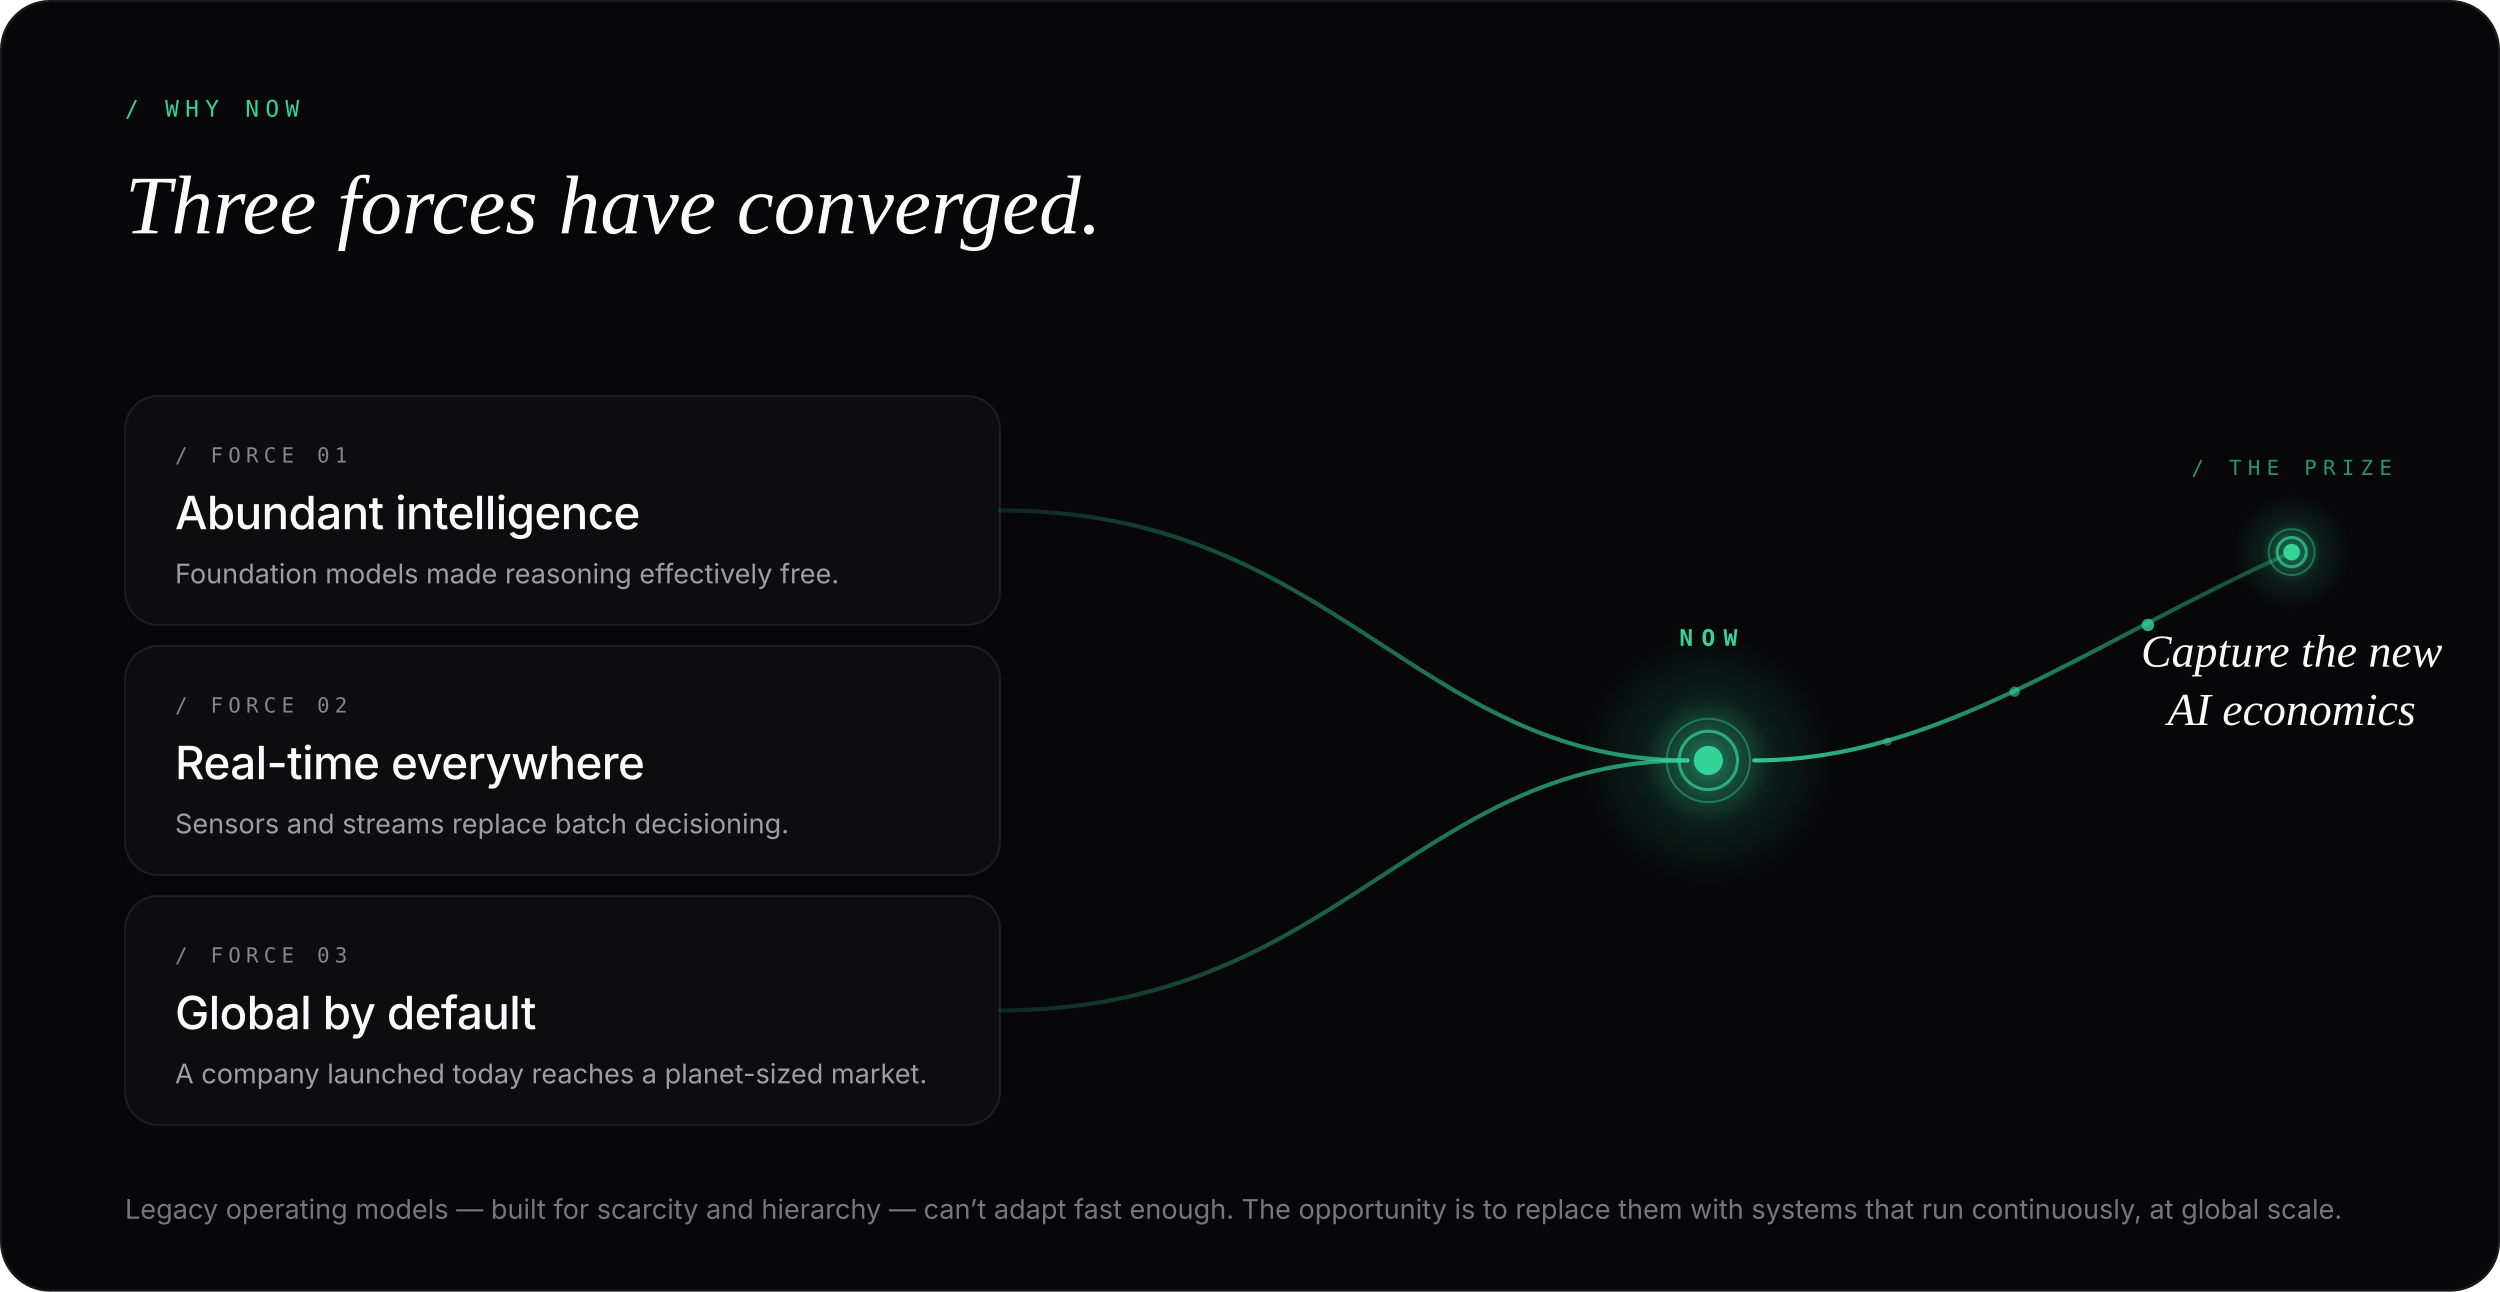
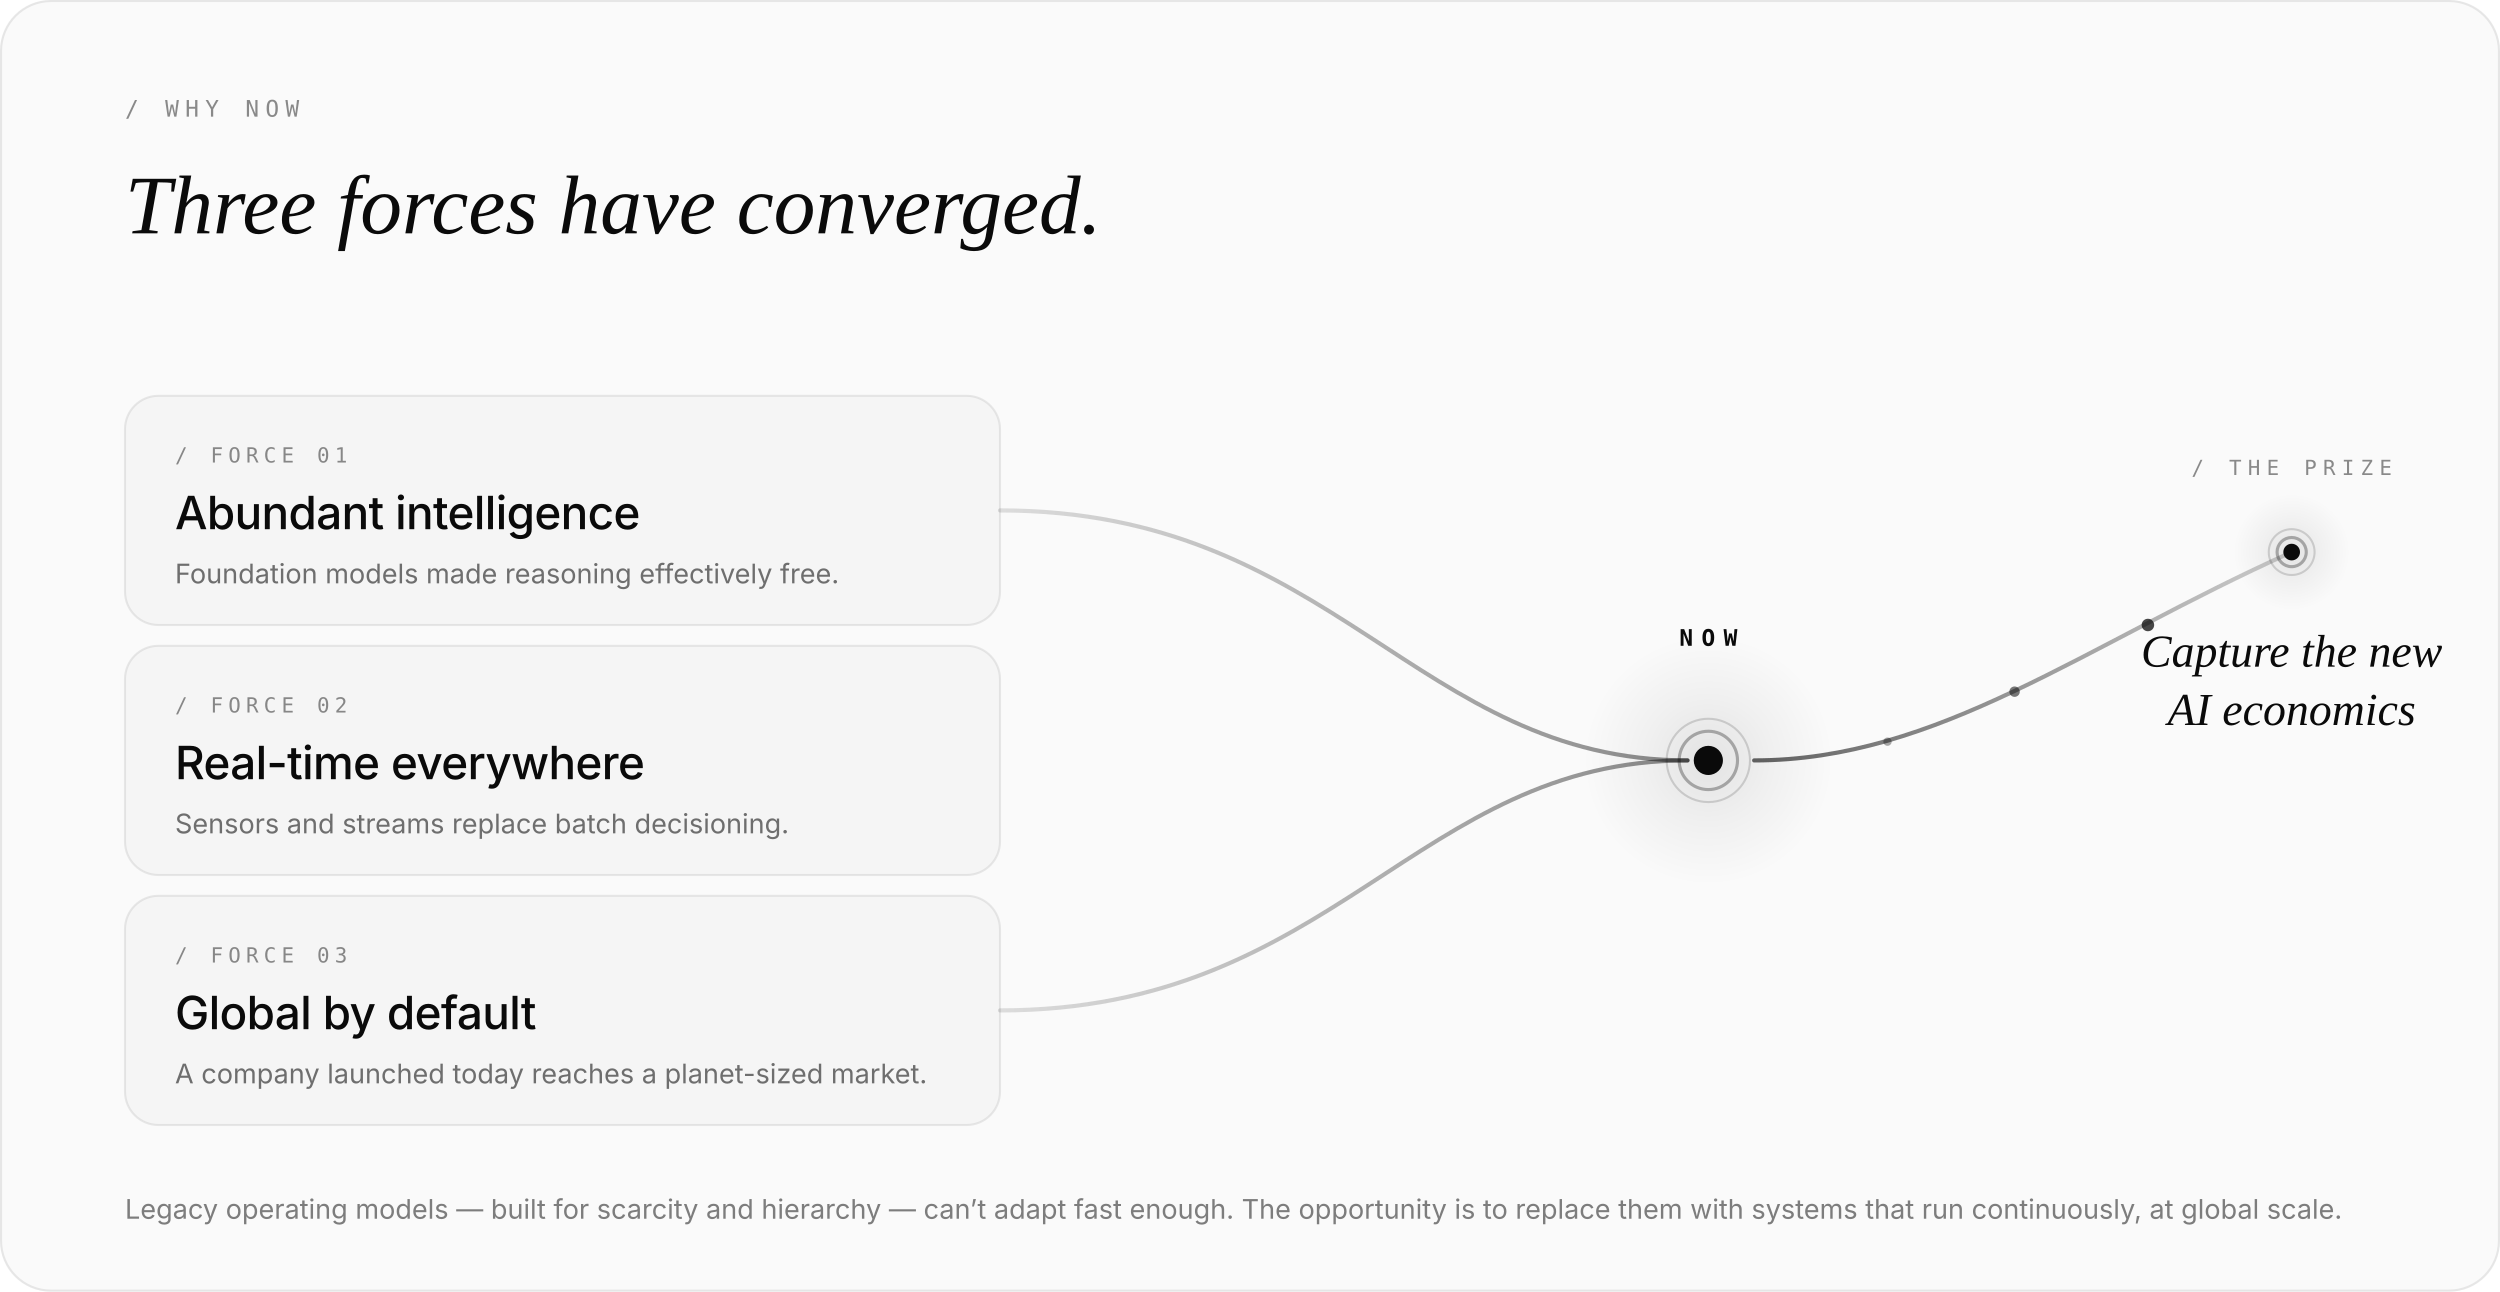
<svg xmlns="http://www.w3.org/2000/svg" viewBox="0 0 1200 620" role="img" aria-label="Why now — three forces converging">
  <defs>
    <style>
      .sans { font-family: 'Inter', 'Segoe UI', system-ui, -apple-system, sans-serif; }
      .mono { font-family: 'JetBrains Mono', ui-monospace, 'SFMono-Regular', Consolas, monospace; }
      .serif { font-family: 'Instrument Serif', Georgia, 'Times New Roman', serif; }
    </style>
    <radialGradient id="convergeGlow" cx="50%" cy="50%" r="50%">
-       <stop offset="0" stop-color="rgba(52,211,153,0.55)" />
-       <stop offset="0.5" stop-color="rgba(52,211,153,0.12)" />
-       <stop offset="1" stop-color="rgba(52,211,153,0)" />
+       <stop offset="0" stop-color="rgba(0,0,0,0.09)" />
+       <stop offset="0.5" stop-color="rgba(0,0,0,0.04)" />
+       <stop offset="1" stop-color="rgba(0,0,0,0)" />
    </radialGradient>
    <linearGradient id="fadeIn" x1="0" y1="0" x2="1" y2="0">
-       <stop offset="0" stop-color="rgba(52,211,153,0.15)" />
-       <stop offset="1" stop-color="rgba(52,211,153,0.75)" />
+       <stop offset="0" stop-color="rgba(0,0,0,0.12)" />
+       <stop offset="1" stop-color="rgba(0,0,0,0.45)" />
    </linearGradient>
    <linearGradient id="outRay" x1="0" y1="0" x2="1" y2="0">
-       <stop offset="0" stop-color="rgba(52,211,153,0.9)" />
-       <stop offset="1" stop-color="rgba(52,211,153,0.3)" />
+       <stop offset="0" stop-color="rgba(0,0,0,0.6)" />
+       <stop offset="1" stop-color="rgba(0,0,0,0.18)" />
    </linearGradient>
  </defs>
-   <rect width="1200" height="620" fill="#070709" rx="24" />
-   <rect x="0.5" y="0.5" width="1199" height="619" rx="24" fill="none" stroke="rgba(255,255,255,0.08)" />
+   <rect width="1200" height="620" fill="#fafafa" rx="24" />
+   <rect x="0.5" y="0.5" width="1199" height="619" rx="24" fill="none" stroke="rgba(0,0,0,0.08)" />
  <g class="mono">
-     <text x="60" y="56" fill="#34d399" font-size="11" letter-spacing="3">/ WHY NOW</text>
+     <text x="60" y="56" fill="rgba(0,0,0,0.45)" font-size="11" letter-spacing="3">/ WHY NOW</text>
  </g>
  <g class="serif">
-     <text x="60" y="112" fill="#fafafa" font-size="40" font-style="italic">Three forces have converged.</text>
+     <text x="60" y="112" fill="#0a0a0a" font-size="40" font-style="italic">Three forces have converged.</text>
  </g>
  <g>
-     <rect x="60" y="190" width="420" height="110" rx="16" fill="rgba(255,255,255,0.025)" stroke="rgba(255,255,255,0.08)" />
+     <rect x="60" y="190" width="420" height="110" rx="16" fill="rgba(0,0,0,0.02)" stroke="rgba(0,0,0,0.08)" />
    <g class="mono">
-       <text x="84" y="222" fill="rgba(255,255,255,0.5)" font-size="10" letter-spacing="2.5">/ FORCE 01</text>
+       <text x="84" y="222" fill="rgba(0,0,0,0.45)" font-size="10" letter-spacing="2.5">/ FORCE 01</text>
    </g>
    <g class="sans">
-       <text x="84" y="254" fill="#fafafa" font-size="22" font-weight="500" letter-spacing="-0.3">Abundant intelligence</text>
-       <text x="84" y="280" fill="rgba(255,255,255,0.6)" font-size="13">Foundation models made reasoning effectively free.</text>
+       <text x="84" y="254" fill="#0a0a0a" font-size="22" font-weight="500" letter-spacing="-0.3">Abundant intelligence</text>
+       <text x="84" y="280" fill="rgba(0,0,0,0.55)" font-size="13">Foundation models made reasoning effectively free.</text>
    </g>
  </g>
  <g>
-     <rect x="60" y="310" width="420" height="110" rx="16" fill="rgba(255,255,255,0.025)" stroke="rgba(255,255,255,0.08)" />
+     <rect x="60" y="310" width="420" height="110" rx="16" fill="rgba(0,0,0,0.02)" stroke="rgba(0,0,0,0.08)" />
    <g class="mono">
-       <text x="84" y="342" fill="rgba(255,255,255,0.5)" font-size="10" letter-spacing="2.5">/ FORCE 02</text>
+       <text x="84" y="342" fill="rgba(0,0,0,0.45)" font-size="10" letter-spacing="2.5">/ FORCE 02</text>
    </g>
    <g class="sans">
-       <text x="84" y="374" fill="#fafafa" font-size="22" font-weight="500" letter-spacing="-0.3">Real-time everywhere</text>
-       <text x="84" y="400" fill="rgba(255,255,255,0.6)" font-size="13">Sensors and streams replace batch decisioning.</text>
+       <text x="84" y="374" fill="#0a0a0a" font-size="22" font-weight="500" letter-spacing="-0.3">Real-time everywhere</text>
+       <text x="84" y="400" fill="rgba(0,0,0,0.55)" font-size="13">Sensors and streams replace batch decisioning.</text>
    </g>
  </g>
  <g>
-     <rect x="60" y="430" width="420" height="110" rx="16" fill="rgba(255,255,255,0.025)" stroke="rgba(255,255,255,0.08)" />
+     <rect x="60" y="430" width="420" height="110" rx="16" fill="rgba(0,0,0,0.02)" stroke="rgba(0,0,0,0.08)" />
    <g class="mono">
-       <text x="84" y="462" fill="rgba(255,255,255,0.5)" font-size="10" letter-spacing="2.5">/ FORCE 03</text>
+       <text x="84" y="462" fill="rgba(0,0,0,0.45)" font-size="10" letter-spacing="2.5">/ FORCE 03</text>
    </g>
    <g class="sans">
-       <text x="84" y="494" fill="#fafafa" font-size="22" font-weight="500" letter-spacing="-0.3">Global by default</text>
-       <text x="84" y="520" fill="rgba(255,255,255,0.6)" font-size="13">A company launched today reaches a planet-sized market.</text>
+       <text x="84" y="494" fill="#0a0a0a" font-size="22" font-weight="500" letter-spacing="-0.3">Global by default</text>
+       <text x="84" y="520" fill="rgba(0,0,0,0.55)" font-size="13">A company launched today reaches a planet-sized market.</text>
    </g>
  </g>
  <g fill="none" stroke-width="2" stroke-linecap="round">
    <path d="M 480,245 C 640,245 680,365 810,365" stroke="url(#fadeIn)" />
    <path d="M 480,365 L 810,365" stroke="url(#fadeIn)" />
    <path d="M 480,485 C 640,485 680,365 810,365" stroke="url(#fadeIn)" />
  </g>
  <circle cx="820" cy="365" r="60" fill="url(#convergeGlow)" />
-   <circle cx="820" cy="365" r="20" fill="none" stroke="rgba(52,211,153,0.4)" stroke-width="1" />
-   <circle cx="820" cy="365" r="14" fill="none" stroke="rgba(52,211,153,0.7)" stroke-width="1.5" />
-   <circle cx="820" cy="365" r="7" fill="#34d399" />
+   <circle cx="820" cy="365" r="20" fill="none" stroke="rgba(0,0,0,0.15)" stroke-width="1" />
+   <circle cx="820" cy="365" r="14" fill="none" stroke="rgba(0,0,0,0.3)" stroke-width="1.5" />
+   <circle cx="820" cy="365" r="7" fill="#0a0a0a" />
  <g class="mono">
-     <text x="820" y="310" text-anchor="middle" fill="#34d399" font-size="11" letter-spacing="4" font-weight="600">NOW</text>
+     <text x="820" y="310" text-anchor="middle" fill="#0a0a0a" font-size="11" letter-spacing="4" font-weight="600">NOW</text>
  </g>
  <g>
    <path d="M 842,365 C 930,365 1000,310 1100,265" stroke="url(#outRay)" stroke-width="2" stroke-linecap="round" fill="none" />
-     <circle cx="906" cy="356" r="2" fill="#34d399" opacity="0.45" />
-     <circle cx="967" cy="332" r="2.5" fill="#34d399" opacity="0.6" />
-     <circle cx="1031" cy="300" r="3" fill="#34d399" opacity="0.8" />
+     <circle cx="906" cy="356" r="2" fill="#0a0a0a" opacity="0.35" />
+     <circle cx="967" cy="332" r="2.5" fill="#0a0a0a" opacity="0.55" />
+     <circle cx="1031" cy="300" r="3" fill="#0a0a0a" opacity="0.75" />
    <circle cx="1100" cy="265" r="28" fill="url(#convergeGlow)" />
-     <circle cx="1100" cy="265" r="11" fill="none" stroke="rgba(52,211,153,0.4)" stroke-width="1" />
-     <circle cx="1100" cy="265" r="7" fill="none" stroke="rgba(52,211,153,0.7)" stroke-width="1.5" />
-     <circle cx="1100" cy="265" r="4" fill="#34d399" />
+     <circle cx="1100" cy="265" r="11" fill="none" stroke="rgba(0,0,0,0.15)" stroke-width="1" />
+     <circle cx="1100" cy="265" r="7" fill="none" stroke="rgba(0,0,0,0.3)" stroke-width="1.5" />
+     <circle cx="1100" cy="265" r="4" fill="#0a0a0a" />
    <g class="mono">
-       <text x="1100" y="228" text-anchor="middle" fill="rgba(52,211,153,0.7)" font-size="10" letter-spacing="3">/ THE PRIZE</text>
+       <text x="1100" y="228" text-anchor="middle" fill="rgba(0,0,0,0.45)" font-size="10" letter-spacing="3">/ THE PRIZE</text>
    </g>
    <g class="serif">
-       <text x="1100" y="320" text-anchor="middle" fill="#fafafa" font-size="22" font-style="italic">Capture the new</text>
-       <text x="1100" y="348" text-anchor="middle" fill="#fafafa" font-size="22" font-style="italic">AI economics</text>
+       <text x="1100" y="320" text-anchor="middle" fill="#0a0a0a" font-size="22" font-style="italic">Capture the new</text>
+       <text x="1100" y="348" text-anchor="middle" fill="#0a0a0a" font-size="22" font-style="italic">AI economics</text>
    </g>
  </g>
  <g class="sans">
-     <text x="60" y="585" fill="rgba(255,255,255,0.45)" font-size="13">
+     <text x="60" y="585" fill="rgba(0,0,0,0.5)" font-size="13">
      Legacy operating models — built for scarcity and hierarchy — can’t adapt fast enough.
      The opportunity is to replace them with systems that run continuously, at global scale.
    </text>
  </g>
</svg>
